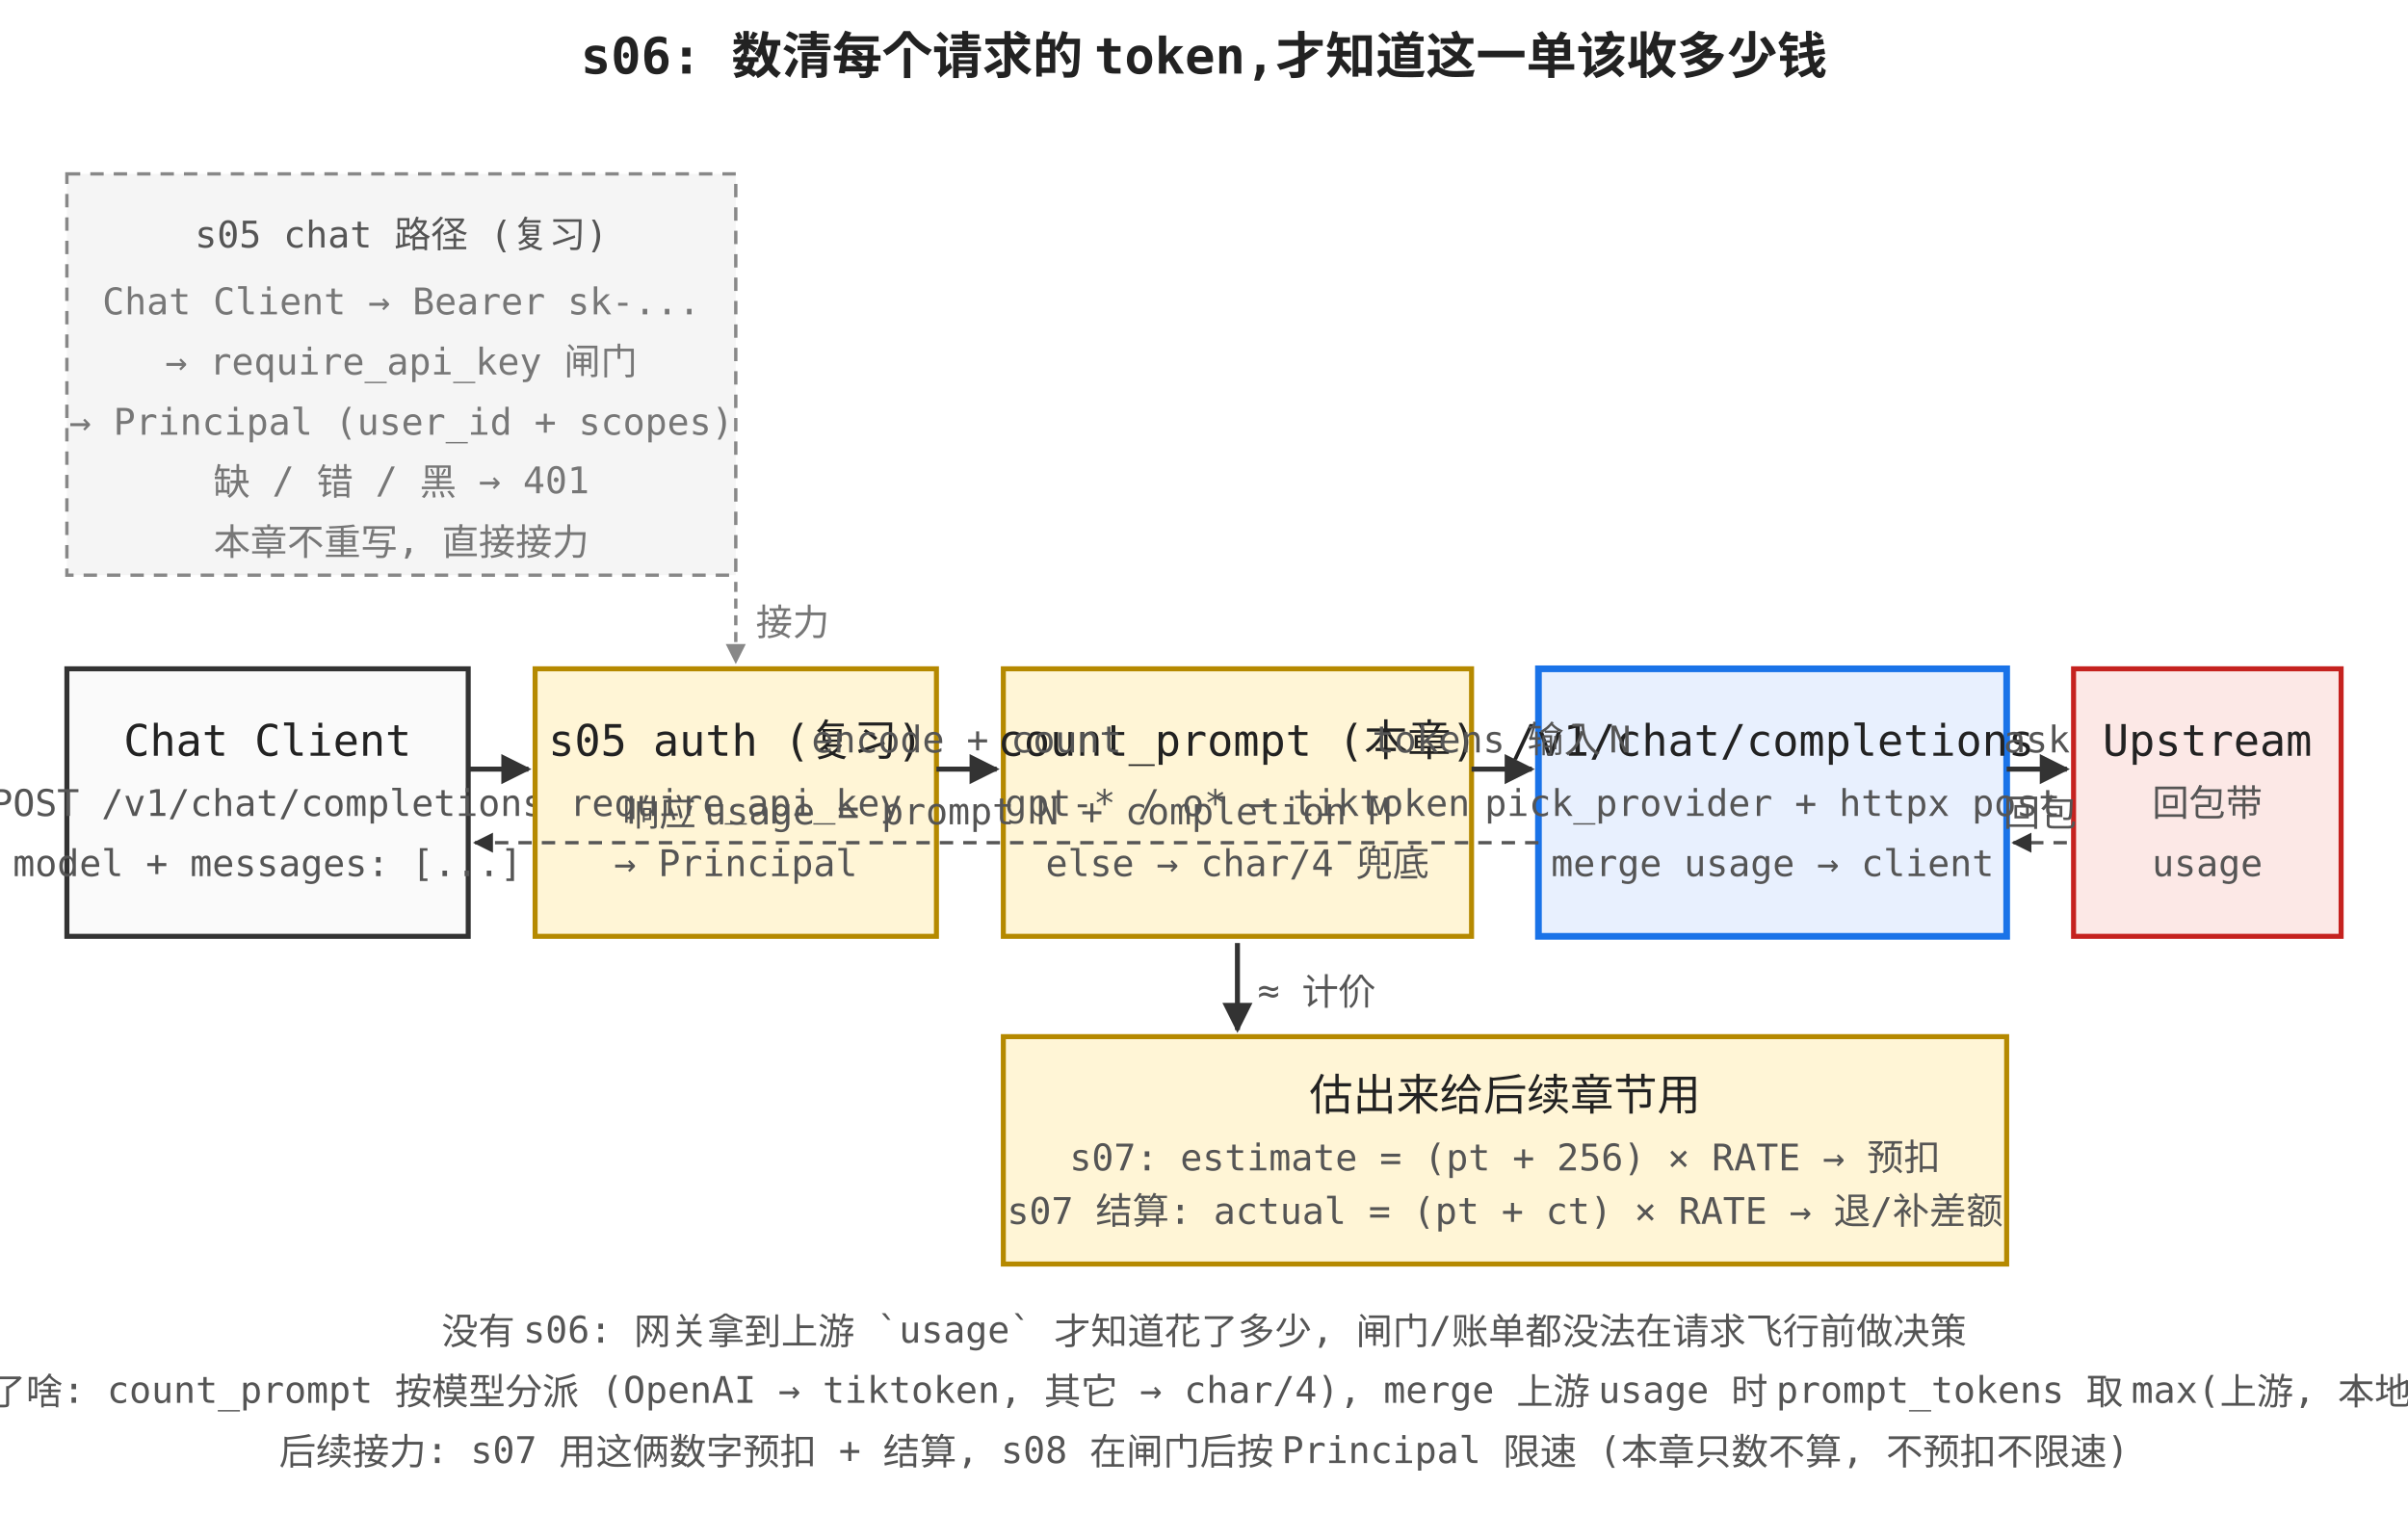
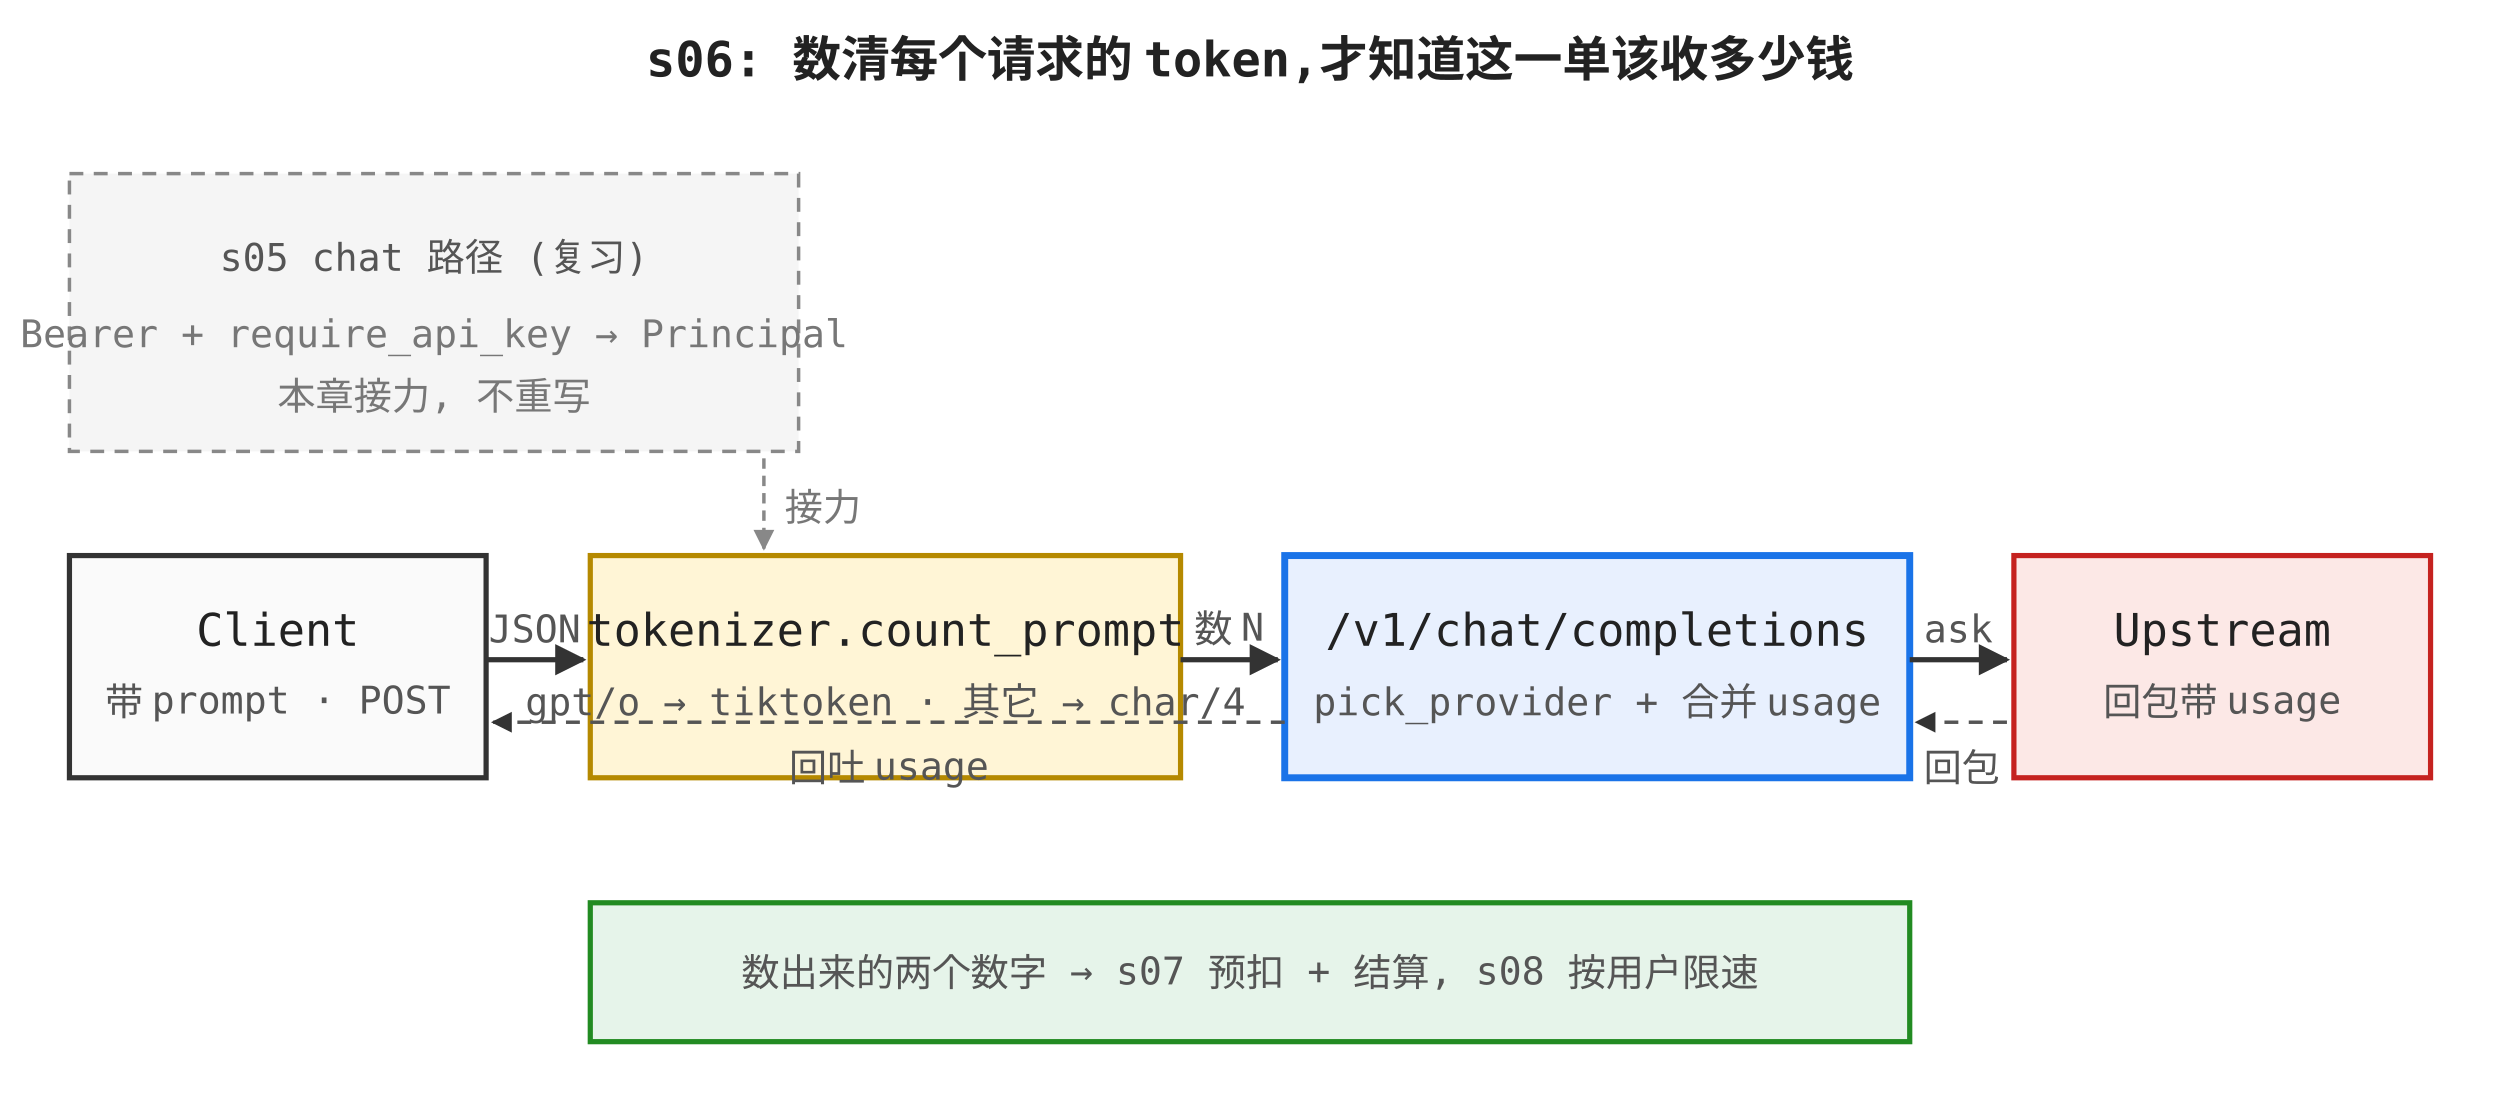
- <svg xmlns="http://www.w3.org/2000/svg" viewBox="0 0 720 460" font-family="monospace">
+ <svg xmlns="http://www.w3.org/2000/svg" viewBox="0 0 720 320" font-family="monospace">
  <style>
    .client     { fill: #fafafa; stroke: #333;    stroke-width: 1.5; }
    .gateway    { fill: #e8f0fe; stroke: #1a73e8; stroke-width: 2;   }
    .middleware { fill: #fff5d6; stroke: #b58900; stroke-width: 1.5; }
+     .storage    { fill: #e6f4ea; stroke: #228b22; stroke-width: 1.5; }
    .upstream   { fill: #fce8e6; stroke: #c5221f; stroke-width: 1.5; }
    .reference  { fill: #f5f5f5; stroke: #888;    stroke-width: 1; stroke-dasharray: 4 3; }
-     .title      { font-size: 15px; font-weight: bold; fill: #222; }
+     .title      { font-size: 14px; font-weight: bold; fill: #222; }
    .label      { font-size: 13px; fill: #222; }
    .small      { font-size: 11px; fill: #555; }
    .refsmall   { font-size: 11px; fill: #777; }
    .arrow      { stroke: #333; stroke-width: 1.5; fill: none; marker-end: url(#arrow); }
    .arrowR     { stroke: #555; stroke-width: 1;   fill: none; marker-end: url(#arrow); stroke-dasharray: 4 3; }
    .arrowRef   { stroke: #888; stroke-width: 1;   fill: none; marker-end: url(#arrowRef); stroke-dasharray: 3 2; }
  </style>
  <defs>
    <marker id="arrow" viewBox="0 0 10 10" refX="9" refY="5" markerWidth="6" markerHeight="6" orient="auto">
      <path d="M0,0 L10,5 L0,10 z" fill="#333" />
    </marker>
    <marker id="arrowRef" viewBox="0 0 10 10" refX="9" refY="5" markerWidth="6" markerHeight="6" orient="auto">
      <path d="M0,0 L10,5 L0,10 z" fill="#888" />
    </marker>
  </defs>
  <text x="360" y="22" text-anchor="middle" class="title">s06: 数清每个请求的 token,才知道这一单该收多少钱</text>
-   <rect class="reference" x="20" y="52" width="200" height="120" />
-   <text x="120" y="74" text-anchor="middle" class="small" fill="#555">s05 chat 路径 (复习)</text>
-   <text x="120" y="94" text-anchor="middle" class="refsmall">Chat Client → Bearer sk-...</text>
-   <text x="120" y="112" text-anchor="middle" class="refsmall">→ require_api_key 闸门</text>
-   <text x="120" y="130" text-anchor="middle" class="refsmall">→ Principal (user_id + scopes)</text>
-   <text x="120" y="148" text-anchor="middle" class="refsmall">缺 / 错 / 黑 → 401</text>
-   <text x="120" y="166" text-anchor="middle" class="refsmall">本章不重写, 直接接力</text>
-   <rect class="client" x="20" y="200" width="120" height="80" />
-   <text x="80" y="226" text-anchor="middle" class="label">Chat Client</text>
-   <text x="80" y="244" text-anchor="middle" class="small">POST /v1/chat/completions</text>
-   <text x="80" y="262" text-anchor="middle" class="small">model + messages: [...]</text>
-   <rect class="middleware" x="160" y="200" width="120" height="80" />
-   <text x="220" y="226" text-anchor="middle" class="label">s05 auth (复习)</text>
-   <text x="220" y="244" text-anchor="middle" class="small">require_api_key</text>
-   <text x="220" y="262" text-anchor="middle" class="small">→ Principal</text>
-   <rect class="middleware" x="300" y="200" width="140" height="80" />
-   <text x="370" y="226" text-anchor="middle" class="label">count_prompt (本章)</text>
-   <text x="370" y="244" text-anchor="middle" class="small">gpt-* / o* → tiktoken</text>
-   <text x="370" y="262" text-anchor="middle" class="small">else → char/4 兜底</text>
-   <rect class="gateway" x="460" y="200" width="140" height="80" />
-   <text x="530" y="226" text-anchor="middle" class="label">/v1/chat/completions</text>
-   <text x="530" y="244" text-anchor="middle" class="small">pick_provider + httpx post</text>
-   <text x="530" y="262" text-anchor="middle" class="small">merge usage → client</text>
-   <rect class="upstream" x="620" y="200" width="80" height="80" />
-   <text x="660" y="226" text-anchor="middle" class="label">Upstream</text>
-   <text x="660" y="244" text-anchor="middle" class="small">回包带</text>
-   <text x="660" y="262" text-anchor="middle" class="small">usage</text>
-   <line class="arrow" x1="140" y1="230" x2="158" y2="230" />
-   <line class="arrow" x1="280" y1="230" x2="298" y2="230" />
-   <line class="arrow" x1="440" y1="230" x2="458" y2="230" />
-   <line class="arrow" x1="600" y1="230" x2="618" y2="230" />
-   <text x="289" y="225" text-anchor="middle" class="small">encode + count</text>
-   <text x="449" y="225" text-anchor="middle" class="small">tokens 输入 N</text>
-   <text x="609" y="225" text-anchor="middle" class="small">ask</text>
-   <line class="arrowR" x1="618" y1="252" x2="602" y2="252" />
-   <text x="610" y="247" text-anchor="middle" class="small">回包</text>
-   <line class="arrowR" x1="460" y1="252" x2="142" y2="252" />
-   <text x="301" y="247" text-anchor="middle" class="small">响应 usage = prompt N + completion M</text>
-   <rect class="middleware" x="300" y="310" width="300" height="68" />
-   <text x="450" y="332" text-anchor="middle" class="label">估出来给后续章节用</text>
-   <text x="450" y="350" text-anchor="middle" class="small">s07: estimate = (pt + 256) × RATE → 预扣</text>
-   <text x="450" y="366" text-anchor="middle" class="small">s07 结算: actual = (pt + ct) × RATE → 退/补差额</text>
-   <line class="arrow" x1="370" y1="282" x2="370" y2="308" />
-   <text x="376" y="300" text-anchor="start" class="small">≈ 计价</text>
-   <line class="arrowRef" x1="220" y1="174" x2="220" y2="198" />
-   <text x="226" y="190" text-anchor="start" class="refsmall">接力</text>
-   <text x="360" y="402" text-anchor="middle" class="small">没有 s06: 网关拿到上游 `usage` 才知道花了多少, 闸门/账单都没法在请求飞行前做决策</text>
-   <text x="360" y="420" text-anchor="middle" class="small">本章做了啥: count_prompt 按模型分派 (OpenAI → tiktoken, 其它 → char/4), merge 上游 usage 时 prompt_tokens 取 max(上游, 本地) 兜底</text>
-   <text x="360" y="438" text-anchor="middle" class="small">后续接力: s07 用这俩数字预扣 + 结算, s08 在闸门后按 Principal 限速 (本章只数不算, 不预扣不限速)</text>
+   <rect class="reference" x="20" y="50" width="210" height="80" />
+   <text x="125" y="78" text-anchor="middle" class="small" fill="#555">s05 chat 路径 (复习)</text>
+   <text x="125" y="100" text-anchor="middle" class="refsmall">Bearer + require_api_key → Principal</text>
+   <text x="125" y="118" text-anchor="middle" class="refsmall">本章接力, 不重写</text>
+   <rect class="client" x="20" y="160" width="120" height="64" />
+   <text x="80" y="186" text-anchor="middle" class="label">Client</text>
+   <text x="80" y="206" text-anchor="middle" class="small">带 prompt · POST</text>
+   <rect class="middleware" x="170" y="160" width="170" height="64" />
+   <text x="255" y="186" text-anchor="middle" class="label">tokenizer.count_prompt</text>
+   <text x="255" y="206" text-anchor="middle" class="small">gpt/o → tiktoken · 其它 → char/4</text>
+   <rect class="gateway" x="370" y="160" width="180" height="64" />
+   <text x="460" y="186" text-anchor="middle" class="label">/v1/chat/completions</text>
+   <text x="460" y="206" text-anchor="middle" class="small">pick_provider + 合并 usage</text>
+   <rect class="upstream" x="580" y="160" width="120" height="64" />
+   <text x="640" y="186" text-anchor="middle" class="label">Upstream</text>
+   <text x="640" y="206" text-anchor="middle" class="small">回包带 usage</text>
+   <line class="arrow" x1="140" y1="190" x2="168" y2="190" />
+   <text x="154" y="185" text-anchor="middle" class="small">JSON</text>
+   <line class="arrow" x1="340" y1="190" x2="368" y2="190" />
+   <text x="354" y="185" text-anchor="middle" class="small">数 N</text>
+   <line class="arrow" x1="550" y1="190" x2="578" y2="190" />
+   <text x="564" y="185" text-anchor="middle" class="small">ask</text>
+   <line class="arrowR" x1="578" y1="208" x2="552" y2="208" />
+   <text x="565" y="225" text-anchor="middle" class="small">回包</text>
+   <line class="arrowR" x1="370" y1="208" x2="142" y2="208" />
+   <text x="256" y="225" text-anchor="middle" class="small">回吐 usage</text>
+   <line class="arrowRef" x1="220" y1="132" x2="220" y2="158" />
+   <text x="226" y="150" text-anchor="start" class="refsmall">接力</text>
+   <rect class="storage" x="170" y="260" width="380" height="40" />
+   <text x="360" y="284" text-anchor="middle" class="small">数出来的两个数字 → s07 预扣 + 结算, s08 按用户限速</text>
</svg>
